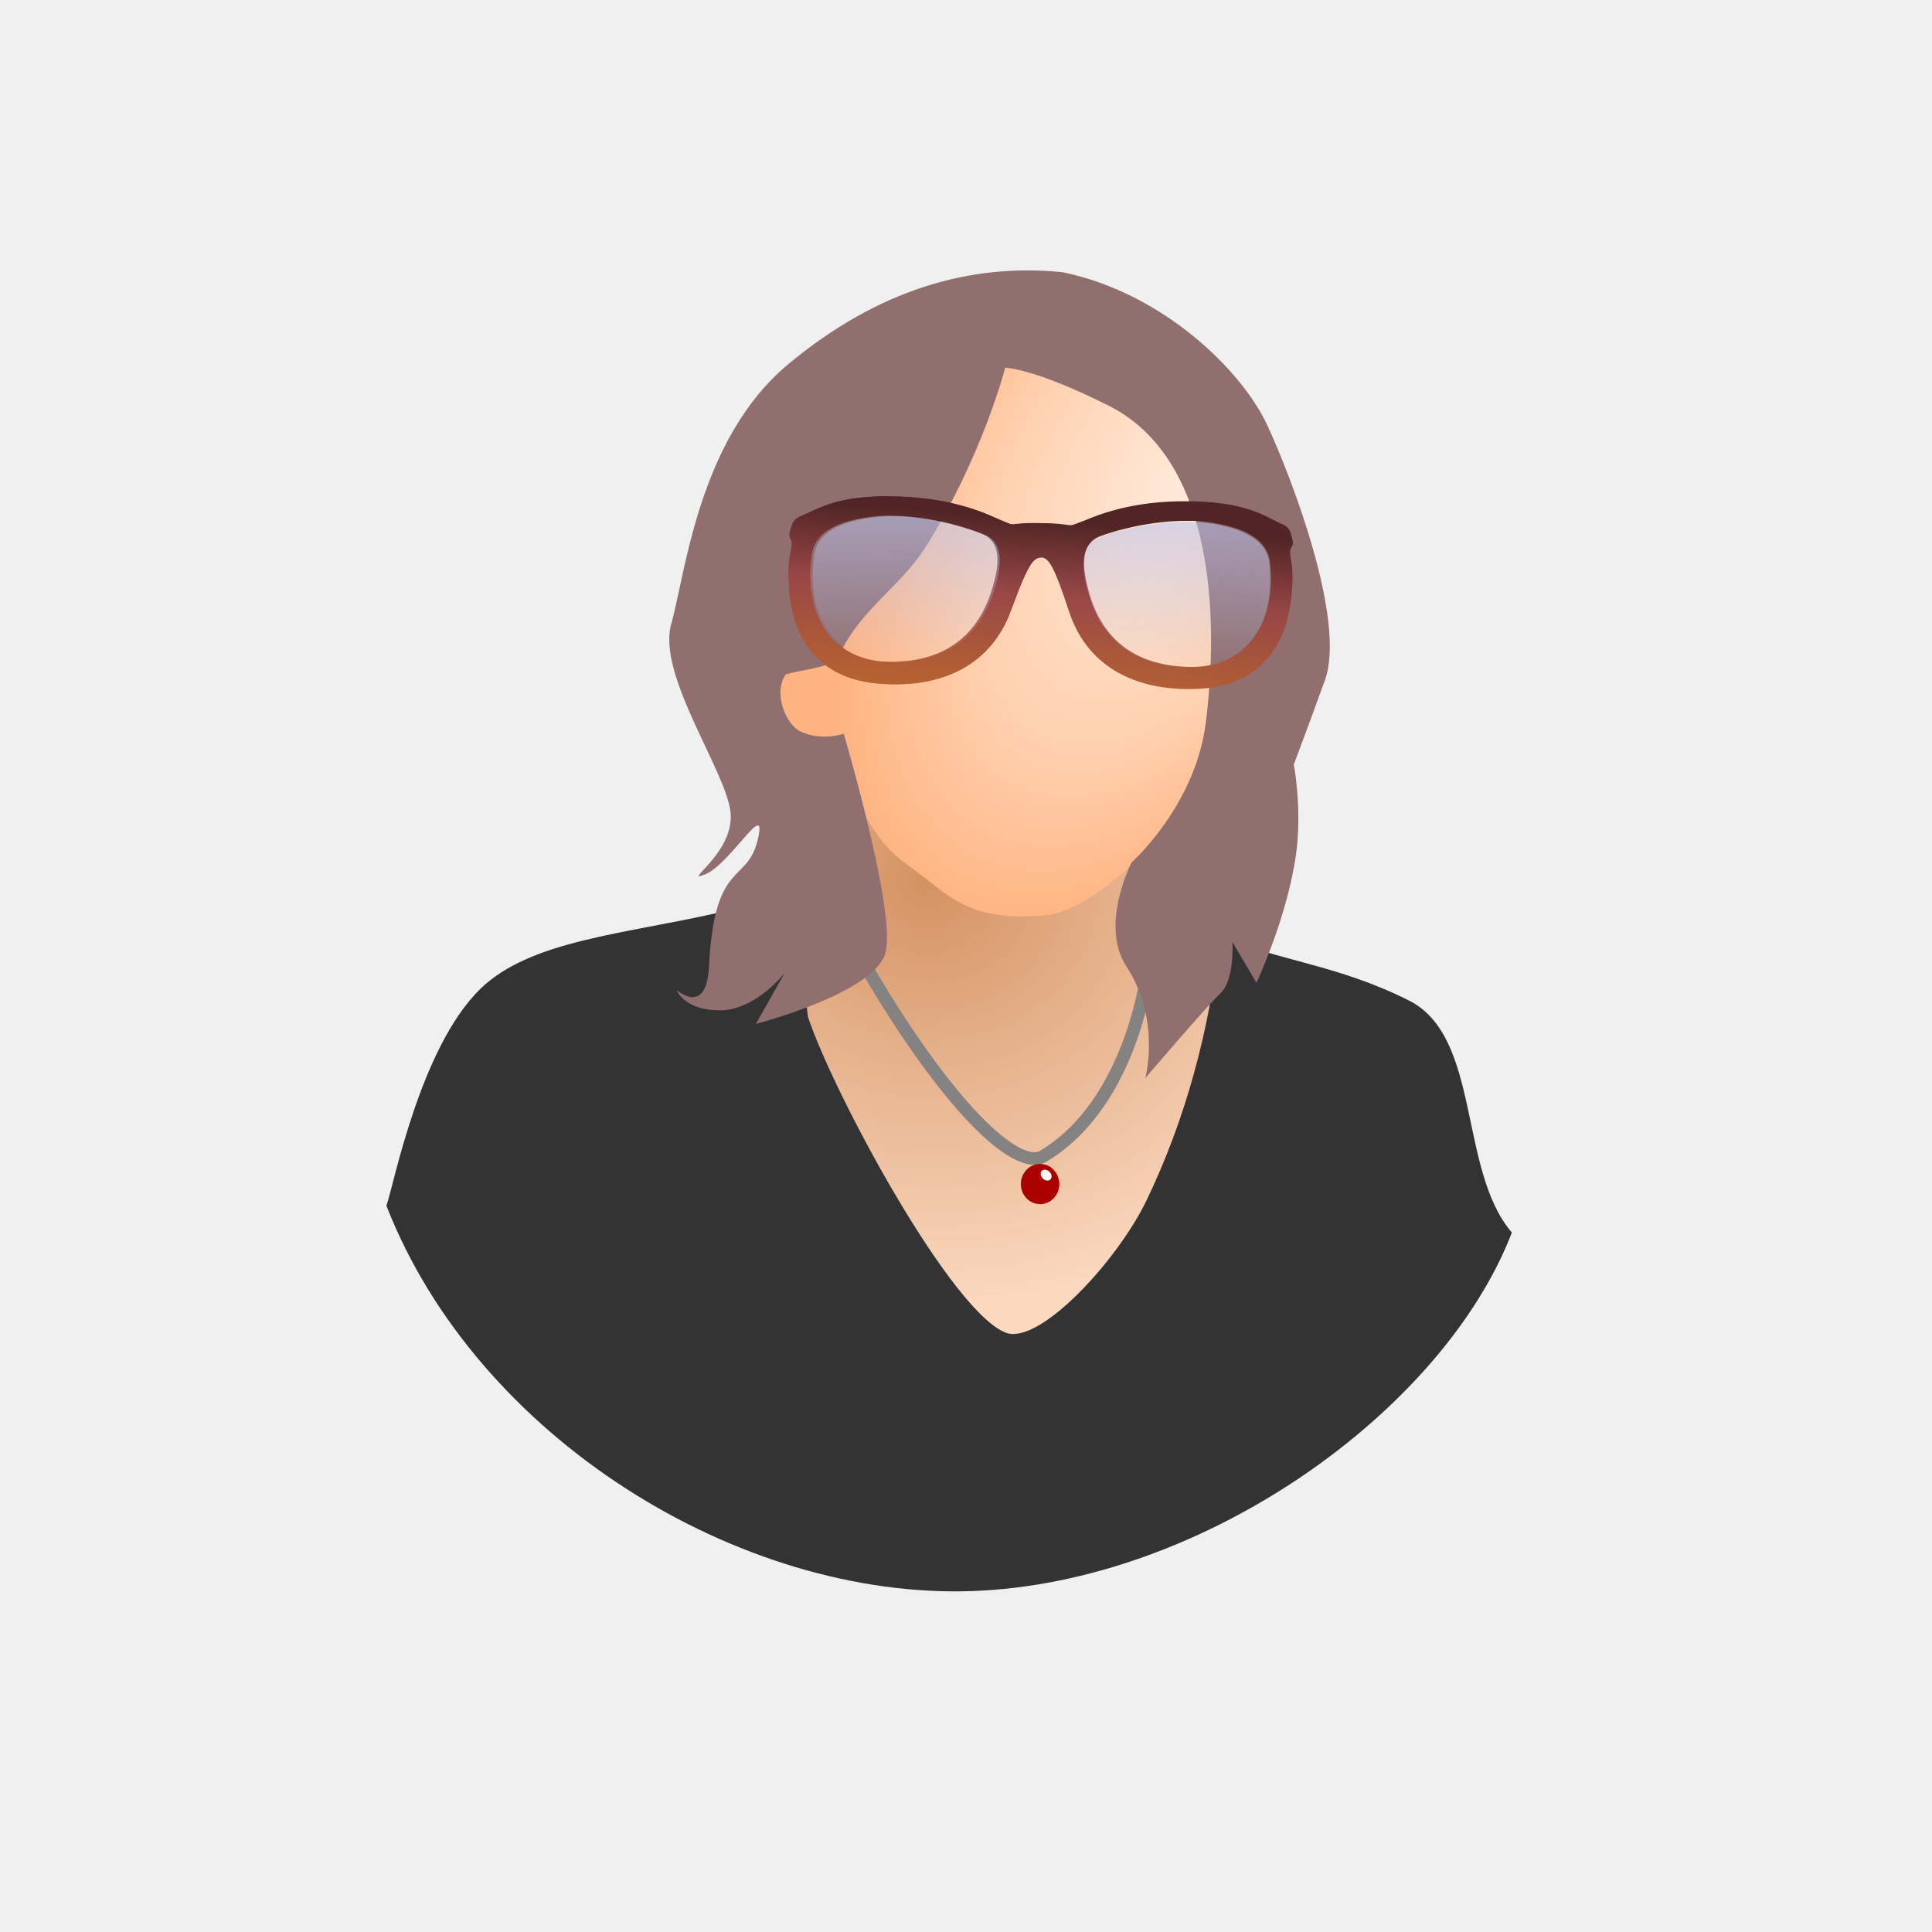
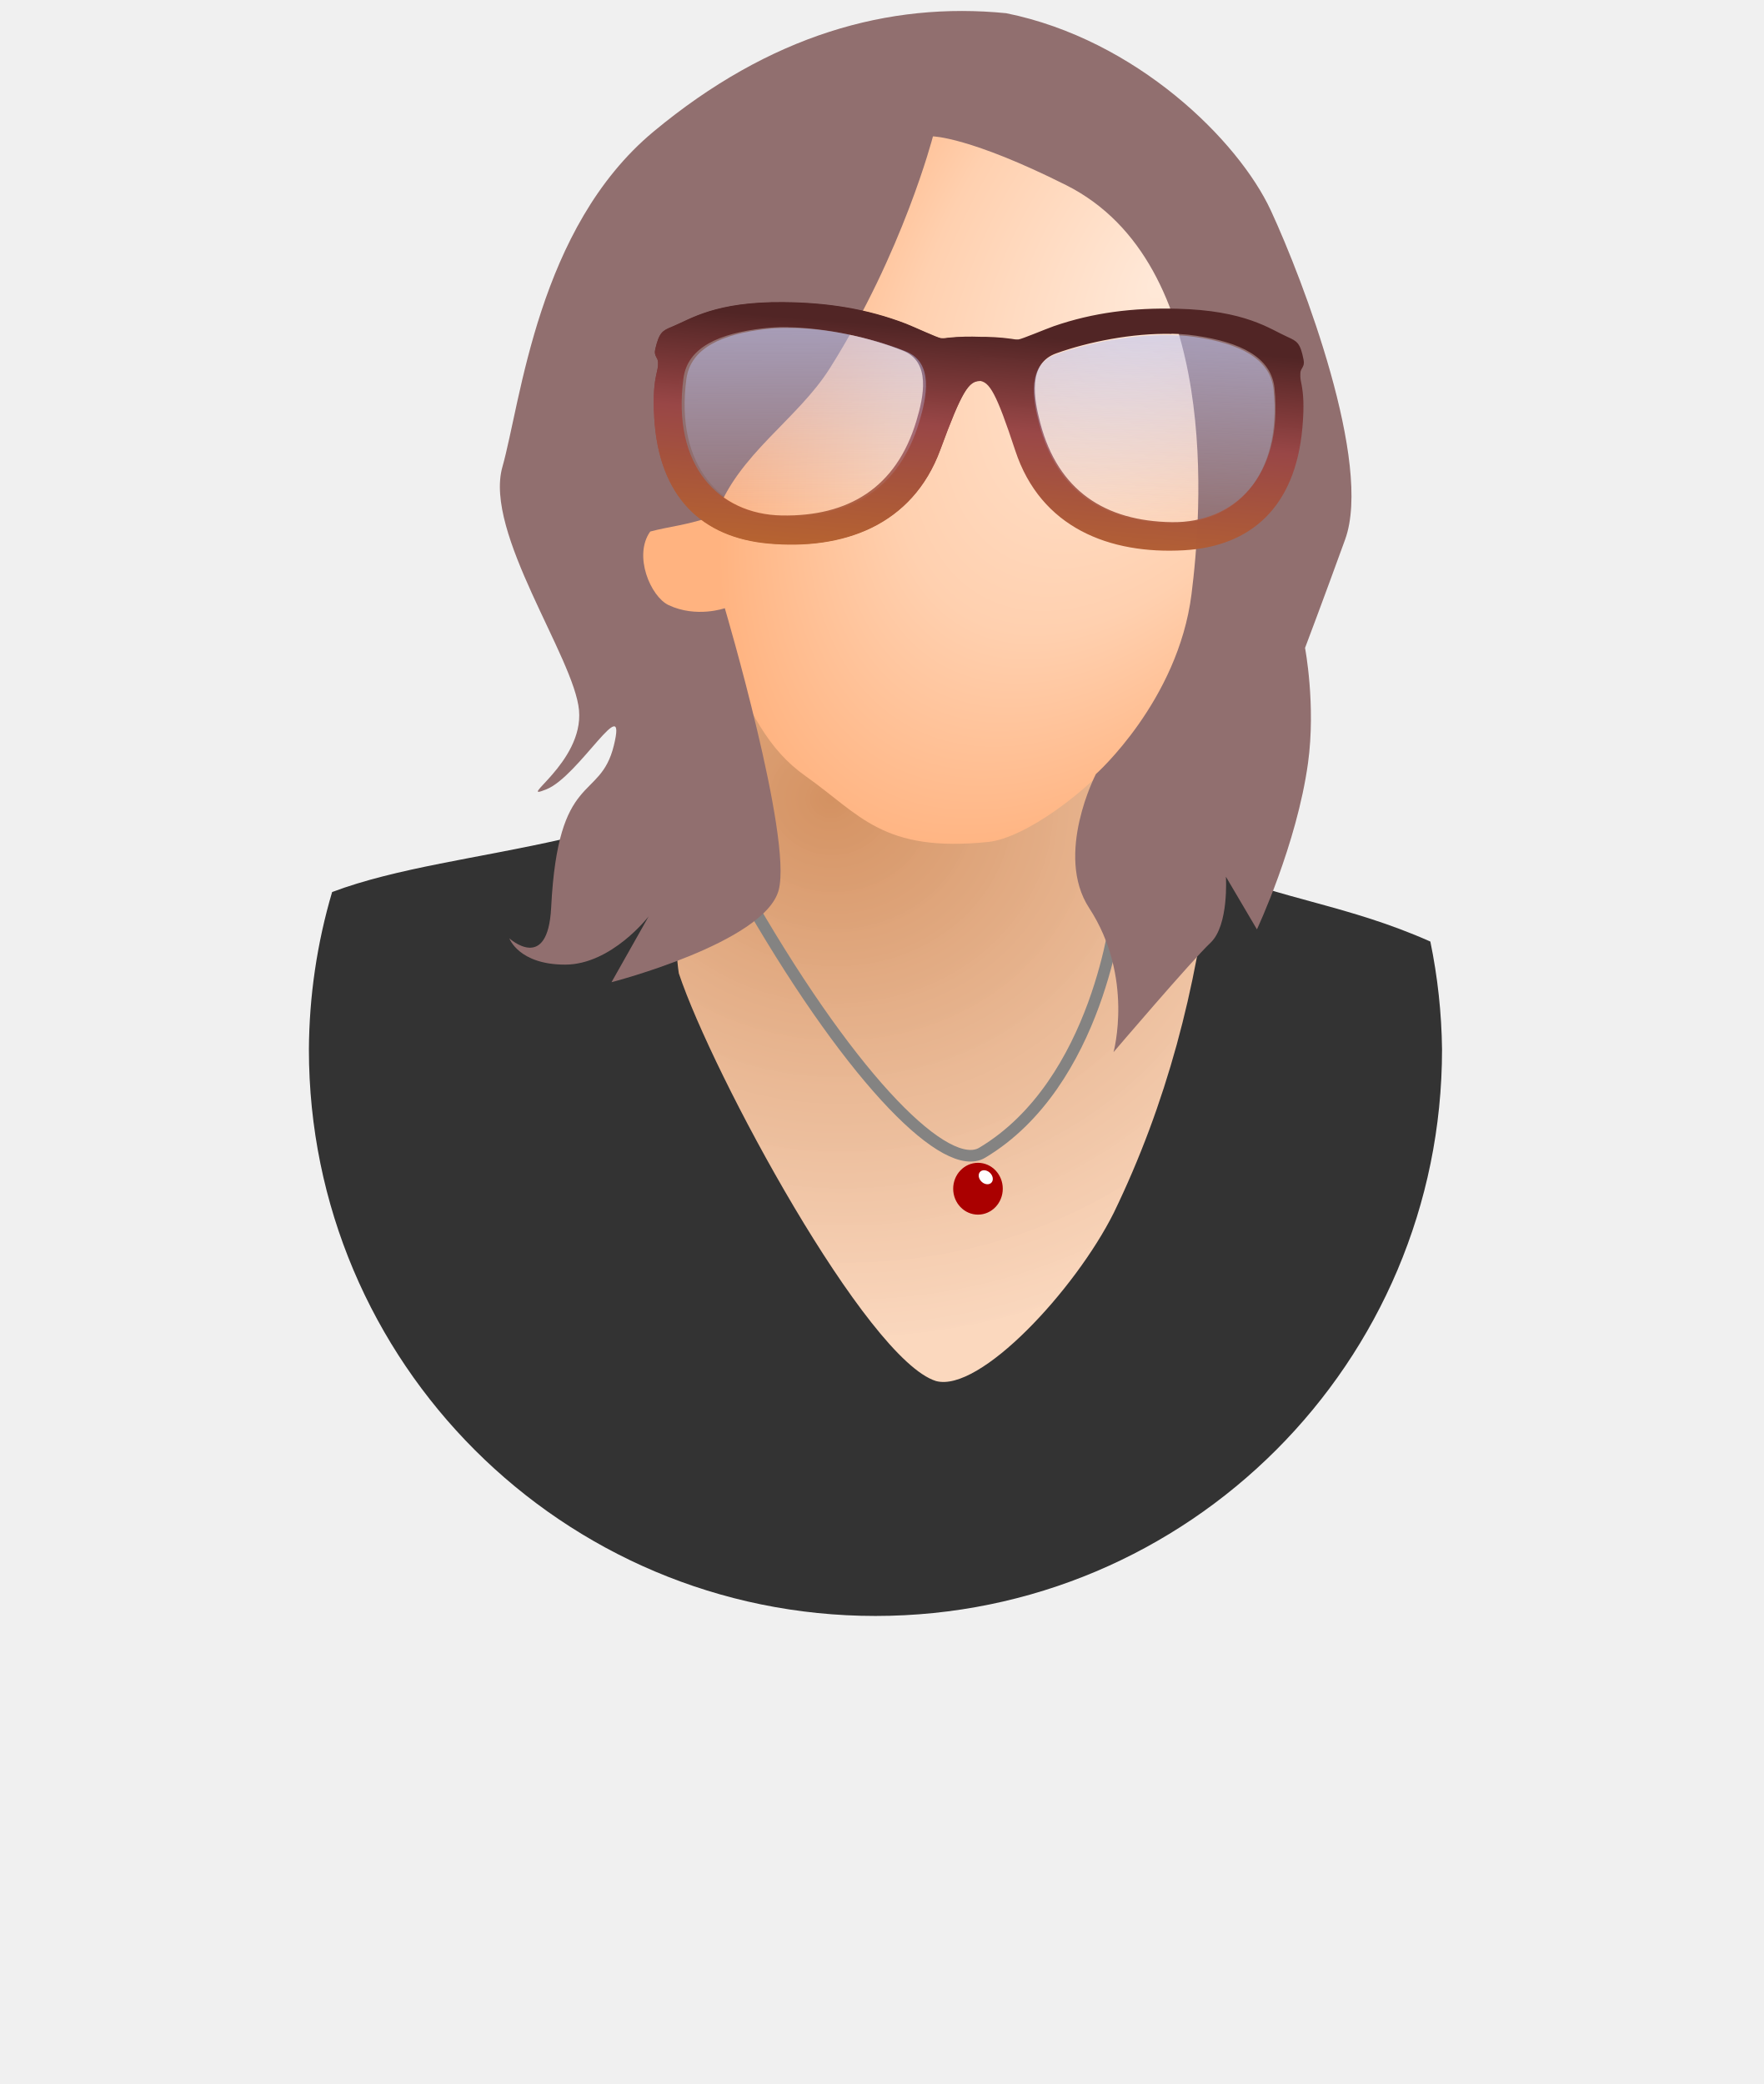
- <svg xmlns="http://www.w3.org/2000/svg" xmlns:xlink="http://www.w3.org/1999/xlink" width="110" height="110" viewBox="0 0 29.104 29.104" version="1.1" id="svg2787" xml:space="preserve">
+ <svg xmlns="http://www.w3.org/2000/svg" xmlns:xlink="http://www.w3.org/1999/xlink" width="110" height="130" viewBox="0 0 29.104 34.396" version="1.1" id="svg2787" xml:space="preserve">
  <defs id="defs2784">
    <rect x="5.88" y="-19.377" width="22.985" height="12.027" id="rect1" />
    <linearGradient id="linearGradient1">
      <stop style="stop-color:#d49262;stop-opacity:1;" offset="0" id="stop1" />
      <stop style="stop-color:#fbd6bb;stop-opacity:0.943;" offset="1" id="stop2" />
    </linearGradient>
    <linearGradient id="linearGradient26559">
      <stop style="stop-color:#ffe9d9;stop-opacity:1;" offset="0" id="stop26555" />
      <stop style="stop-color:#ffd0af;stop-opacity:1;" offset="0.608" id="stop26563" />
      <stop style="stop-color:#ffb380;stop-opacity:1;" offset="1" id="stop26557" />
    </linearGradient>
    <mask maskUnits="userSpaceOnUse" id="mask10222">
      <circle style="fill:#ffffff;fill-opacity:1;fill-rule:evenodd;stroke-width:0.224" id="circle10224" cx="13.229" cy="14.817" r="11" />
    </mask>
-     <radialGradient xlink:href="#linearGradient1" id="radialGradient2-3" cx="-13.077" cy="15.058" fx="-13.077" fy="15.058" r="5.211" gradientTransform="matrix(-0.3525487,1.729008,-1.863063,-0.3798829,9.257119,40.63777)" gradientUnits="userSpaceOnUse" />
-     <radialGradient xlink:href="#linearGradient26559" id="radialGradient26561-8-4-3-7" cx="50.035" cy="10.592" fx="50.035" fy="10.592" r="5.772" gradientTransform="matrix(-0.8942386,1.669439,0.931599,0.465422,26.26525,-85.10766)" gradientUnits="userSpaceOnUse" />
+     <radialGradient xlink:href="#linearGradient1" id="radialGradient2-3" cx="-13.077" cy="15.058" fx="-13.077" fy="15.058" r="5.211" gradientTransform="matrix(-0.3472058,1.665068,-1.834828,-0.3658347,36.79451,40.48146)" gradientUnits="userSpaceOnUse" />
+     <radialGradient xlink:href="#linearGradient26559" id="radialGradient26561-8-4-3-7" cx="50.035" cy="10.592" fx="50.035" fy="10.592" r="5.772" gradientTransform="matrix(-0.8806864,1.607702,0.9174806,0.4482104,53.54488,-80.61383)" gradientUnits="userSpaceOnUse" />
    <linearGradient id="linearGradient7">
      <stop style="stop-color:#512525;stop-opacity:1;" offset="0" id="stop7" />
      <stop style="stop-color:#994646;stop-opacity:0.992;" offset="0.425" id="stop9" />
      <stop style="stop-color:#b76331;stop-opacity:0.991;" offset="1" id="stop8" />
    </linearGradient>
    <linearGradient xlink:href="#linearGradient7" id="linearGradient11" gradientUnits="userSpaceOnUse" gradientTransform="matrix(0.08882218,-0.01084407,0.02590891,0.09290898,25.56818,11.17375)" x1="-78.831" y1="-70.426" x2="-85.387" y2="-34.024" />
    <linearGradient xlink:href="#linearGradient7" id="linearGradient2" gradientUnits="userSpaceOnUse" gradientTransform="matrix(0.08882218,-0.01084407,0.02590891,0.09290898,25.56818,11.17824)" x1="-78.831" y1="-70.426" x2="-85.387" y2="-34.024" />
    <linearGradient xlink:href="#linearGradient15" id="linearGradient16" x1="13.721" y1="5.472" x2="13.785" y2="8.472" gradientUnits="userSpaceOnUse" gradientTransform="translate(-0.4511896,0.5520869)" />
    <linearGradient id="linearGradient15">
      <stop style="stop-color:#b9c2f1;stop-opacity:1;" offset="0" id="stop15" />
      <stop style="stop-color:#b9c2f1;stop-opacity:0;" offset="1" id="stop16" />
    </linearGradient>
    <linearGradient xlink:href="#linearGradient15" id="linearGradient6" gradientUnits="userSpaceOnUse" gradientTransform="matrix(-1,0,0,1,32.39597,0.5645867)" x1="13.721" y1="5.472" x2="13.785" y2="8.472" />
+     <radialGradient xlink:href="#linearGradient1" id="radialGradient2-3-5" cx="-13.077" cy="15.058" fx="-13.077" fy="15.058" r="5.211" gradientTransform="matrix(-0.3525487,1.729008,-1.863063,-0.3798829,9.257119,40.63777)" gradientUnits="userSpaceOnUse" />
+     <radialGradient xlink:href="#linearGradient26559" id="radialGradient26561-8-4-3-7-8" cx="50.035" cy="10.592" fx="50.035" fy="10.592" r="5.772" gradientTransform="matrix(-0.8942386,1.669439,0.931599,0.465422,26.26525,-85.10766)" gradientUnits="userSpaceOnUse" />
+     <linearGradient xlink:href="#linearGradient7" id="linearGradient2-0" gradientUnits="userSpaceOnUse" gradientTransform="matrix(0.08882218,-0.01084407,0.02590891,0.09290898,25.56818,11.17824)" x1="-78.831" y1="-70.426" x2="-85.387" y2="-34.024" />
+     <linearGradient xlink:href="#linearGradient7" id="linearGradient11-6" gradientUnits="userSpaceOnUse" gradientTransform="matrix(0.08882218,-0.01084407,0.02590891,0.09290898,25.56818,11.17375)" x1="-78.831" y1="-70.426" x2="-85.387" y2="-34.024" />
+     <linearGradient xlink:href="#linearGradient15" id="linearGradient16-0" x1="13.721" y1="5.472" x2="13.785" y2="8.472" gradientUnits="userSpaceOnUse" gradientTransform="translate(-0.4511896,0.5520869)" />
+     <linearGradient xlink:href="#linearGradient15" id="linearGradient6-0" gradientUnits="userSpaceOnUse" gradientTransform="matrix(-1,0,0,1,32.39597,0.5645867)" x1="13.721" y1="5.472" x2="13.785" y2="8.472" />
  </defs>
  <g id="layer1">
-     <g id="g1" transform="matrix(0.7876553,0,0,0.7741444,4.866007,5.030338)" style="stroke-width:1.281">
-       <g id="g20718-3" transform="matrix(0.8853303,0,0,0.8808192,24.0856,-0.1708568)" style="stroke-width:1.134">
-         <path id="path13238-1-2-5-8-1-8" style="fill:url(#radialGradient2-3);fill-opacity:1;stroke:#000000;stroke-width:0;stroke-linecap:butt;stroke-linejoin:miter;stroke-dasharray:none;stroke-opacity:1" d="m -9.532,11.427 c 0.67,0.618 1.134,0.348 1.469,1.214 0.46,1.189 0.868,0.709 0.979,1.256 0.113,0.558 -0.348,1.377 -0.524,1.962 -0.349,1.159 -0.821,3.11 -1.25,4.063 -0.429,0.953 -2.14,2.355 -3.079,2.818 -0.939,0.463 -2.921,-1.054 -3.351,-1.028 -0.429,0.026 -1.064,-3.046 -1.305,-3.921 -0.241,-0.875 -1.716,-1.545 -0.268,-3.373 1.448,-1.828 0.766,-3.594 0.739,-3.929 -0.027,-0.335 0.969,0.241 1.156,0.447 0.188,0.206 0.956,1 2.076,1.468 0.988,0.413 1.807,0.228 2.087,-0.053 0.297,-0.297 1.432,-1.475 1.432,-1.475 z" />
-         <path style="fill:url(#radialGradient26561-8-4-3-7);fill-opacity:1;stroke:#000000;stroke-width:0;stroke-linecap:butt;stroke-linejoin:miter;stroke-dasharray:none;stroke-opacity:1" d="m -9.134,2.004 c 0.607,0.874 1.131,2.489 1.175,4.279 0.045,1.836 -0.054,3.505 -1.307,5.121 -0.593,0.764 -1.669,1.563 -2.277,1.627 -1.777,0.187 -2.15,-0.471 -3.06,-1.127 -0.641,-0.462 -0.939,-1.117 -1.349,-2.066 -0.096,-0.223 -0.156,-0.234 -0.252,-0.474 -0.039,-0.098 -0.065,-0.072 -0.396,-0.032 -0.205,0.025 -1.318,-1.362 -1.396,-1.765 -0.053,-0.275 1.748,-0.265 1.797,-0.414 0.531,-1.602 1.152,-1.268 1.303,-2.069 0.152,-0.801 1.1,-3.341 2.287,-4.233 1.482,0.138 2.488,0.279 3.474,1.153 z" id="path12892-7-4-9-0-9-2" />
-         <path id="path3866-5-8-8-7-7" mask="none" style="fill:#333333;fill-opacity:1;stroke:#000000;stroke-width:0;stroke-linecap:butt;stroke-linejoin:miter;stroke-dasharray:none;stroke-opacity:0" d="m -16.655,12.095 c 0,0 -0.213,0.466 -2.023,0.888 -2.033,0.474 -4.046,0.609 -5.122,1.674 -1.315,1.301 -1.883,4.375 -2.036,4.796 1.958,5.135 7.63,8.693 12.646,8.514 5.016,-0.179 10.191,-3.995 11.667,-7.921 -1.16,-1.378 -0.658,-4.325 -2.227,-5.128 -1.561,-0.799 -2.763,-0.853 -4.074,-1.428 -0.227,2.05 -0.729,4.029 -1.616,5.899 -0.646,1.32 -2.243,3.082 -2.978,2.883 -1.162,-0.371 -3.743,-5.251 -4.31,-6.987 -0.142,-0.944 0.073,-3.189 0.073,-3.189 z" />
-         <path style="fill:none;stroke:#848382;stroke-width:0.278;stroke-linecap:round;stroke-linejoin:miter;stroke-dasharray:none;stroke-opacity:1" d="m -9.384,14.188 c 0,0 -0.304,2.975 -2.261,4.171 -0.587,0.358 -2.115,-1.165 -3.866,-4.246" id="path27717-0-1-6-9" />
-         <path style="fill:#916f6f;stroke:#000000;stroke-width:0;stroke-linecap:butt;stroke-linejoin:miter;stroke-dasharray:none;stroke-opacity:1" d="m -11.242,-1.172 c 2.179,0.451 3.891,2.179 4.435,3.382 0.545,1.202 1.707,4.332 1.245,5.636 -0.38,1.072 -0.672,1.86 -0.672,1.86 0,0 0.184,0.977 0.05,1.973 -0.188,1.397 -0.856,2.85 -0.856,2.85 l -0.52,-0.901 c 0,0 0.053,0.831 -0.258,1.132 -0.311,0.301 -1.625,1.876 -1.625,1.876 0,0 0.348,-1.287 -0.408,-2.471 -0.585,-0.916 0.113,-2.295 0.113,-2.295 0,0 1.376,-1.251 1.602,-3.081 0.167,-1.351 0.518,-5.669 -2.102,-7.013 -1.615,-0.829 -2.23,-0.835 -2.23,-0.835 0,0 -0.501,1.985 -1.73,3.976 -0.543,0.881 -1.542,1.474 -1.906,2.517 -0.5,0.177 -0.776,0.189 -1.102,0.279 -0.288,0.413 0.007,1.115 0.308,1.261 0.467,0.225 0.942,0.053 0.942,0.053 0,0 1.136,3.93 0.903,4.832 -0.233,0.902 -2.801,1.578 -2.801,1.578 l 0.622,-1.127 c 0,0 -0.622,0.827 -1.401,0.827 -0.778,0 -0.934,-0.451 -0.934,-0.451 0,0 0.645,0.602 0.7,-0.526 0.117,-2.367 0.817,-1.804 1.05,-2.78 0.233,-0.977 -0.584,0.526 -1.128,0.751 -0.545,0.225 0.622,-0.451 0.545,-1.353 -0.078,-0.902 -1.595,-3.043 -1.284,-4.171 0.311,-1.127 0.589,-4.096 2.534,-5.749 1.945,-1.653 3.937,-2.229 5.908,-2.029 z" id="path26059-6-5-7-6" />
-         <g id="g27721-2-8-1-0" transform="matrix(-0.778065,0,0,0.7514212,31.86677,-2.70822)" style="stroke-width:1.373">
-           <ellipse style="fill:#aa0000;fill-opacity:1;fill-rule:evenodd;stroke-width:0.363" id="path11936-3-7-4-3-1-1" cx="56.013" cy="28.856" rx="0.534" ry="0.591" />
-           <ellipse style="fill:#ffffff;fill-rule:evenodd;stroke-width:0.363" id="path12898-2-3-7-8-0-5" cx="61.474" cy="-12.193" rx="0.135" ry="0.174" transform="matrix(0.7845642,0.6200476,-0.6245485,0.780986,0,0)" />
-         </g>
-       </g>
+     <path id="path13238-1-2-5-8-1-8" style="fill:url(#radialGradient2-3);fill-opacity:1;stroke:#000000;stroke-width:0;stroke-linecap:butt;stroke-linejoin:miter;stroke-dasharray:none;stroke-opacity:1" d="m 18.29,12.35 c 0.66,0.595 1.117,0.335 1.447,1.169 0.453,1.145 0.855,0.683 0.965,1.21 0.112,0.537 -0.342,1.326 -0.516,1.889 -0.343,1.116 -0.808,2.995 -1.231,3.912 -0.423,0.917 -2.108,2.267 -3.032,2.714 -0.924,0.446 -2.877,-1.015 -3.3,-0.99 -0.423,0.025 -1.047,-2.933 -1.285,-3.776 -0.238,-0.843 -1.69,-1.488 -0.264,-3.248 1.426,-1.76 0.754,-3.461 0.728,-3.784 -0.026,-0.322 0.954,0.232 1.139,0.431 0.185,0.198 0.941,0.963 2.045,1.414 0.973,0.398 1.779,0.22 2.056,-0.051 0.292,-0.286 1.41,-1.42 1.41,-1.42 z" />
+     <path style="fill:url(#radialGradient26561-8-4-3-7);fill-opacity:1;stroke:#000000;stroke-width:0;stroke-linecap:butt;stroke-linejoin:miter;stroke-dasharray:none;stroke-opacity:1" d="m 18.682,3.276 c 0.598,0.842 1.114,2.397 1.158,4.121 0.045,1.768 -0.053,3.376 -1.287,4.932 -0.584,0.736 -1.644,1.505 -2.242,1.567 -1.75,0.18 -2.118,-0.454 -3.014,-1.085 -0.631,-0.445 -0.925,-1.075 -1.329,-1.99 -0.095,-0.214 -0.153,-0.226 -0.248,-0.456 -0.039,-0.094 -0.064,-0.07 -0.39,-0.031 C 11.129,10.357 10.032,9.022 9.956,8.633 9.903,8.368 11.677,8.378 11.725,8.234 12.248,6.691 12.86,7.014 13.009,6.242 c 0.149,-0.771 1.083,-3.217 2.252,-4.077 1.459,0.132 2.45,0.269 3.421,1.111 z" id="path12892-7-4-9-0-9-2" />
+     <path id="path3866-5-8-8-7-7" mask="none" style="fill:#333333;fill-opacity:1;stroke:#000000;stroke-width:0;stroke-linecap:butt;stroke-linejoin:miter;stroke-dasharray:none;stroke-opacity:0" d="M 11.275 12.995 C 11.275 12.995 11.065 13.444 9.283 13.85 C 7.909 14.163 6.544 14.322 5.481 14.723 A 9.35 9.35 0 0 0 5.098 17.32 A 9.35 9.35 0 0 0 14.449 26.671 A 9.35 9.35 0 0 0 23.799 17.32 A 9.35 9.35 0 0 0 23.606 15.54 C 22.25 14.938 21.154 14.845 19.972 14.338 C 19.748 16.312 19.254 18.218 18.381 20.018 C 17.744 21.29 16.172 22.987 15.448 22.794 C 14.304 22.438 11.762 17.738 11.203 16.065 C 11.063 15.156 11.275 12.995 11.275 12.995 z " />
+     <path style="fill:none;stroke:#848382;stroke-width:0.192;stroke-linecap:round;stroke-linejoin:miter;stroke-dasharray:none;stroke-opacity:1" d="m 18.436,15.01 c 0,0 -0.3,2.865 -2.227,4.016 -0.578,0.345 -2.083,-1.122 -3.807,-4.089" id="path27717-0-1-6-9" />
+     <path style="fill:#916f6f;stroke:#000000;stroke-width:0;stroke-linecap:butt;stroke-linejoin:miter;stroke-dasharray:none;stroke-opacity:1" d="m 16.606,0.218 c 2.146,0.434 3.832,2.099 4.368,3.257 0.536,1.158 1.681,4.172 1.226,5.428 -0.374,1.032 -0.662,1.791 -0.662,1.791 0,0 0.181,0.941 0.049,1.9 -0.185,1.346 -0.843,2.745 -0.843,2.745 L 20.232,14.47 c 0,0 0.052,0.801 -0.254,1.09 -0.307,0.289 -1.601,1.806 -1.601,1.806 0,0 0.343,-1.239 -0.402,-2.38 -0.576,-0.882 0.111,-2.21 0.111,-2.21 0,0 1.355,-1.205 1.578,-2.967 C 19.829,8.507 20.174,4.35 17.594,3.055 16.003,2.257 15.397,2.251 15.397,2.251 c 0,0 -0.493,1.912 -1.703,3.829 -0.535,0.848 -1.518,1.419 -1.877,2.424 -0.492,0.171 -0.764,0.182 -1.086,0.269 -0.283,0.398 0.007,1.074 0.303,1.214 0.46,0.217 0.928,0.051 0.928,0.051 0,0 1.119,3.785 0.889,4.653 -0.23,0.868 -2.759,1.52 -2.759,1.52 l 0.613,-1.086 c 0,0 -0.613,0.796 -1.379,0.796 -0.766,0 -0.92,-0.434 -0.92,-0.434 0,0 0.635,0.58 0.69,-0.507 C 9.211,12.701 9.901,13.244 10.131,12.303 10.361,11.362 9.556,12.81 9.019,13.027 8.483,13.244 9.633,12.593 9.556,11.724 9.479,10.856 7.985,8.793 8.291,7.708 8.598,6.622 8.872,3.763 10.787,2.171 12.703,0.579 14.665,0.025 16.606,0.218 Z" id="path26059-6-5-7-6" />
+     <g id="g27721-2-8-1-0" transform="matrix(-0.7662735,0,0,0.7236332,59.06151,-1.261577)" style="stroke-width:0.972">
+       <ellipse style="fill:#aa0000;fill-opacity:1;fill-rule:evenodd;stroke-width:0.257" id="path11936-3-7-4-3-1-1" cx="56.013" cy="28.856" rx="0.534" ry="0.591" />
+       <ellipse style="fill:#ffffff;fill-rule:evenodd;stroke-width:0.257" id="path12898-2-3-7-8-0-5" cx="61.474" cy="-12.193" rx="0.135" ry="0.174" transform="matrix(0.7845642,0.6200476,-0.6245485,0.780986,0,0)" />
    </g>
-     <g id="g6" transform="matrix(0.7740345,0.01304384,-0.01304384,0.7740345,3.416683,2.959815)" style="stroke-width:1.292">
-       <g id="g16" transform="translate(-0.4706588,0.5554823)" style="stroke-width:1.292">
+     <g id="g6" transform="matrix(1.093167,0.01842179,-0.01842179,1.093167,-1.162114,-1.390902)" style="stroke-width:0.915">
+       <g id="g16" transform="translate(-0.4706588,0.5554823)" style="stroke-width:0.915">
        <path id="path1-1" style="fill:url(#linearGradient2);fill-opacity:1;stroke:#777777;stroke-width:0;stroke-linecap:round" d="m 13.461,5.064 c -1.038,0.008 -1.4,0.279 -1.678,0.398 -0.147,0.063 -0.193,0.088 -0.249,0.34 -0.025,0.112 0.044,0.123 0.045,0.204 0.001,0.081 -0.006,0.095 -0.022,0.176 -0.026,0.125 -0.048,0.302 -0.022,0.653 0.089,1.203 0.756,1.799 1.754,1.873 1.122,0.083 2.169,-0.301 2.573,-1.461 0.314,-0.901 0.413,-1.042 0.581,-1.046 l -0.032,-0.662 c -0.133,-0.004 -0.285,3.094e-4 -0.461,0.022 -0.035,0.004 -0.06,0.013 -0.109,0.008 -0.048,-0.004 -0.418,-0.168 -0.529,-0.209 -0.595,-0.217 -1.195,-0.3 -1.853,-0.295 z m 0.066,0.329 c 0.61,-0.002 1.297,0.147 1.789,0.333 0.458,0.166 0.345,0.722 0.238,1.1 -0.295,1.047 -1.035,1.512 -2.08,1.511 -0.979,-0.002 -1.728,-0.747 -1.569,-2.116 0.057,-0.49 0.55,-0.713 1.236,-0.803 0.086,-0.011 0.174,-0.019 0.266,-0.022 0.04,-0.002 0.08,-0.002 0.121,-0.003 z" />
        <path id="path1-1-6" style="fill:url(#linearGradient11);fill-opacity:1;stroke:#777777;stroke-width:0;stroke-linecap:round" d="m 13.461,5.059 c -1.038,0.008 -1.4,0.279 -1.678,0.398 -0.147,0.063 -0.193,0.088 -0.249,0.34 -0.025,0.112 0.044,0.123 0.045,0.204 0.001,0.081 -0.006,0.095 -0.022,0.176 -0.026,0.125 -0.048,0.302 -0.022,0.653 0.089,1.203 0.756,1.799 1.754,1.873 1.122,0.083 2.169,-0.301 2.573,-1.461 0.304,-0.873 0.407,-1.033 0.566,-1.045 0.159,0.012 0.261,0.172 0.565,1.045 0.404,1.16 1.452,1.544 2.573,1.461 0.998,-0.074 1.666,-0.67 1.754,-1.873 0.026,-0.351 0.003,-0.528 -0.022,-0.653 -0.017,-0.081 -0.023,-0.095 -0.022,-0.176 0.001,-0.081 0.07,-0.092 0.045,-0.204 C 21.267,5.545 21.221,5.52 21.074,5.457 20.796,5.338 20.434,5.067 19.396,5.059 h -5.17e-4 c -0.658,-0.005 -1.258,0.078 -1.853,0.295 -0.11,0.04 -0.48,0.204 -0.529,0.209 -0.048,0.004 -0.074,-0.004 -0.109,-0.008 -0.169,-0.021 -0.346,-0.025 -0.477,-0.022 -0.132,-0.003 -0.308,0.001 -0.478,0.022 -0.035,0.004 -0.06,0.013 -0.109,0.008 -0.048,-0.004 -0.418,-0.168 -0.529,-0.209 C 14.718,5.137 14.118,5.054 13.461,5.059 Z m 0.073,0.379 c 0.589,-0.002 1.254,0.142 1.729,0.321 0.442,0.16 0.332,0.697 0.229,1.062 -0.285,1.011 -1,1.461 -2.01,1.459 -0.946,-0.002 -1.669,-0.721 -1.516,-2.044 0.055,-0.473 0.531,-0.688 1.194,-0.776 0.083,-0.011 0.169,-0.018 0.257,-0.022 0.039,-0.001 0.077,-0.002 0.116,-0.002 z m 5.789,0 c 0.039,1.5e-4 0.078,5.87e-4 0.116,0.002 0.088,0.003 0.174,0.011 0.257,0.022 0.663,0.087 1.139,0.302 1.194,0.776 0.153,1.322 -0.57,2.042 -1.516,2.044 -1.01,0.002 -1.725,-0.448 -2.01,-1.459 -0.103,-0.366 -0.213,-0.902 0.229,-1.062 0.475,-0.18 1.14,-0.324 1.729,-0.321 z" />
      </g>
      <path style="opacity:0.55;fill:url(#linearGradient16);fill-opacity:1;stroke:#777777;stroke-width:0;stroke-linecap:round" d="m 12.991,6.005 c 0.616,-0.024 1.338,0.127 1.845,0.319 0.442,0.16 0.333,0.697 0.23,1.062 -0.285,1.011 -1,1.461 -2.01,1.459 -0.946,-0.002 -1.669,-0.721 -1.516,-2.044 0.055,-0.473 0.531,-0.689 1.194,-0.776 0.083,-0.011 0.169,-0.018 0.257,-0.021 z" id="path6-0" />
      <path style="opacity:0.55;fill:url(#linearGradient6);fill-opacity:1;stroke:#777777;stroke-width:0;stroke-linecap:round" d="m 18.954,6.017 c -0.616,-0.024 -1.338,0.127 -1.845,0.319 -0.442,0.16 -0.333,0.697 -0.23,1.062 0.285,1.011 1,1.461 2.01,1.459 0.946,-0.002 1.669,-0.721 1.516,-2.044 -0.055,-0.473 -0.531,-0.689 -1.194,-0.776 -0.083,-0.011 -0.169,-0.018 -0.257,-0.021 z" id="path6-0-5" />
    </g>
-     <text xml:space="preserve" transform="scale(0.2645833)" id="text1" style="font-family:Constantia;-inkscape-font-specification:Constantia;white-space:pre;shape-inside:url(#rect1);display:inline;fill:#6af0fa;stroke:#ffffff;stroke-width:0;stroke-linecap:round" />
+     <g id="g2-4" transform="matrix(1.412298,0,0,1.412298,-55.38557,-21.70115)" style="stroke-width:0.708">
+       <g id="g1-4" transform="matrix(0.7876553,0,0,0.7741444,4.866007,5.030338)" style="stroke-width:0.907">
+         <g id="g20718-3-7" transform="matrix(0.8853303,0,0,0.8808192,24.0856,-0.1708568)" style="stroke-width:0.803">
+           <path id="path13238-1-2-5-8-1-8-0" style="fill:url(#radialGradient2-3-5);fill-opacity:1;stroke:#000000;stroke-width:0;stroke-linecap:butt;stroke-linejoin:miter;stroke-dasharray:none;stroke-opacity:1" d="m -9.532,11.427 c 0.67,0.618 1.134,0.348 1.469,1.214 0.46,1.189 0.868,0.709 0.979,1.256 0.113,0.558 -0.348,1.377 -0.524,1.962 -0.349,1.159 -0.821,3.11 -1.25,4.063 -0.429,0.953 -2.14,2.355 -3.079,2.818 -0.939,0.463 -2.921,-1.054 -3.351,-1.028 -0.429,0.026 -1.064,-3.046 -1.305,-3.921 -0.241,-0.875 -1.716,-1.545 -0.268,-3.373 1.448,-1.828 0.766,-3.594 0.739,-3.929 -0.027,-0.335 0.969,0.241 1.156,0.447 0.188,0.206 0.956,1 2.076,1.468 0.988,0.413 1.807,0.228 2.087,-0.053 0.297,-0.297 1.432,-1.475 1.432,-1.475 z" />
+           <path style="fill:url(#radialGradient26561-8-4-3-7-8);fill-opacity:1;stroke:#000000;stroke-width:0;stroke-linecap:butt;stroke-linejoin:miter;stroke-dasharray:none;stroke-opacity:1" d="m -9.134,2.004 c 0.607,0.874 1.131,2.489 1.175,4.279 0.045,1.836 -0.054,3.505 -1.307,5.121 -0.593,0.764 -1.669,1.563 -2.277,1.627 -1.777,0.187 -2.15,-0.471 -3.06,-1.127 -0.641,-0.462 -0.939,-1.117 -1.349,-2.066 -0.096,-0.223 -0.156,-0.234 -0.252,-0.474 -0.039,-0.098 -0.065,-0.072 -0.396,-0.032 -0.205,0.025 -1.318,-1.362 -1.396,-1.765 -0.053,-0.275 1.748,-0.265 1.797,-0.414 0.531,-1.602 1.152,-1.268 1.303,-2.069 0.152,-0.801 1.1,-3.341 2.287,-4.233 1.482,0.138 2.488,0.279 3.474,1.153 z" id="path12892-7-4-9-0-9-2-5" />
+           <path id="path3866-5-8-8-7-7-3" mask="none" style="fill:#333333;fill-opacity:1;stroke:#000000;stroke-width:0;stroke-linecap:butt;stroke-linejoin:miter;stroke-dasharray:none;stroke-opacity:0" d="m -16.655,12.095 c 0,0 -0.213,0.466 -2.023,0.888 -2.033,0.474 -4.046,0.609 -5.122,1.674 -1.315,1.301 -1.883,4.375 -2.036,4.796 1.958,5.135 6.733,8.508 12.646,8.514 5.912,0.005 10.344,-3.891 11.819,-7.817 -1.16,-1.378 -0.81,-4.429 -2.379,-5.232 -1.561,-0.799 -2.763,-0.853 -4.074,-1.428 -0.227,2.05 -0.729,4.029 -1.616,5.899 -0.646,1.32 -2.243,3.082 -2.978,2.883 -1.162,-0.371 -3.743,-5.251 -4.31,-6.987 -0.142,-0.944 0.073,-3.189 0.073,-3.189 z" />
+           <path style="fill:none;stroke:#848382;stroke-width:0.197;stroke-linecap:round;stroke-linejoin:miter;stroke-dasharray:none;stroke-opacity:1" d="m -9.384,14.188 c 0,0 -0.304,2.975 -2.261,4.171 -0.587,0.358 -2.115,-1.165 -3.866,-4.246" id="path27717-0-1-6-9-0" />
+           <path style="fill:#916f6f;stroke:#000000;stroke-width:0;stroke-linecap:butt;stroke-linejoin:miter;stroke-dasharray:none;stroke-opacity:1" d="m -11.242,-1.172 c 2.179,0.451 3.891,2.179 4.435,3.382 0.545,1.202 1.707,4.332 1.245,5.636 -0.38,1.072 -0.672,1.86 -0.672,1.86 0,0 0.184,0.977 0.05,1.973 -0.188,1.397 -0.856,2.85 -0.856,2.85 l -0.52,-0.901 c 0,0 0.053,0.831 -0.258,1.132 -0.311,0.301 -1.625,1.876 -1.625,1.876 0,0 0.348,-1.287 -0.408,-2.471 -0.585,-0.916 0.113,-2.295 0.113,-2.295 0,0 1.376,-1.251 1.602,-3.081 0.167,-1.351 0.518,-5.669 -2.102,-7.013 -1.615,-0.829 -2.23,-0.835 -2.23,-0.835 0,0 -0.501,1.985 -1.73,3.976 -0.543,0.881 -1.542,1.474 -1.906,2.517 -0.5,0.177 -0.776,0.189 -1.102,0.279 -0.288,0.413 0.007,1.115 0.308,1.261 0.467,0.225 0.942,0.053 0.942,0.053 0,0 1.136,3.93 0.903,4.832 -0.233,0.902 -2.801,1.578 -2.801,1.578 l 0.622,-1.127 c 0,0 -0.622,0.827 -1.401,0.827 -0.778,0 -0.934,-0.451 -0.934,-0.451 0,0 0.645,0.602 0.7,-0.526 0.117,-2.367 0.817,-1.804 1.05,-2.78 0.233,-0.977 -0.584,0.526 -1.128,0.751 -0.545,0.225 0.622,-0.451 0.545,-1.353 -0.078,-0.902 -1.595,-3.043 -1.284,-4.171 0.311,-1.127 0.589,-4.096 2.534,-5.749 1.945,-1.653 3.937,-2.229 5.908,-2.029 z" id="path26059-6-5-7-6-2" />
+           <g id="g27721-2-8-1-0-7" transform="matrix(-0.778065,0,0,0.7514212,31.86677,-2.70822)" style="stroke-width:0.972">
+             <ellipse style="fill:#aa0000;fill-opacity:1;fill-rule:evenodd;stroke-width:0.257" id="path11936-3-7-4-3-1-1-7" cx="56.013" cy="28.856" rx="0.534" ry="0.591" />
+             <ellipse style="fill:#ffffff;fill-rule:evenodd;stroke-width:0.257" id="path12898-2-3-7-8-0-5-6" cx="61.474" cy="-12.193" rx="0.135" ry="0.174" transform="matrix(0.7845642,0.6200476,-0.6245485,0.780986,0,0)" />
+           </g>
+         </g>
+       </g>
+       <g id="g6-3" transform="matrix(0.7740345,0.01304384,-0.01304384,0.7740345,3.416683,2.959815)" style="stroke-width:0.915">
+         <g id="g16-9" transform="translate(-0.4706588,0.5554823)" style="stroke-width:0.915">
+           <path id="path1-1-1" style="fill:url(#linearGradient2-0);fill-opacity:1;stroke:#777777;stroke-width:0;stroke-linecap:round" d="m 13.461,5.064 c -1.038,0.008 -1.4,0.279 -1.678,0.398 -0.147,0.063 -0.193,0.088 -0.249,0.34 -0.025,0.112 0.044,0.123 0.045,0.204 0.001,0.081 -0.006,0.095 -0.022,0.176 -0.026,0.125 -0.048,0.302 -0.022,0.653 0.089,1.203 0.756,1.799 1.754,1.873 1.122,0.083 2.169,-0.301 2.573,-1.461 0.314,-0.901 0.413,-1.042 0.581,-1.046 l -0.032,-0.662 c -0.133,-0.004 -0.285,3.094e-4 -0.461,0.022 -0.035,0.004 -0.06,0.013 -0.109,0.008 -0.048,-0.004 -0.418,-0.168 -0.529,-0.209 -0.595,-0.217 -1.195,-0.3 -1.853,-0.295 z m 0.066,0.329 c 0.61,-0.002 1.297,0.147 1.789,0.333 0.458,0.166 0.345,0.722 0.238,1.1 -0.295,1.047 -1.035,1.512 -2.08,1.511 -0.979,-0.002 -1.728,-0.747 -1.569,-2.116 0.057,-0.49 0.55,-0.713 1.236,-0.803 0.086,-0.011 0.174,-0.019 0.266,-0.022 0.04,-0.002 0.08,-0.002 0.121,-0.003 z" />
+           <path id="path1-1-6-4" style="fill:url(#linearGradient11-6);fill-opacity:1;stroke:#777777;stroke-width:0;stroke-linecap:round" d="m 13.461,5.059 c -1.038,0.008 -1.4,0.279 -1.678,0.398 -0.147,0.063 -0.193,0.088 -0.249,0.34 -0.025,0.112 0.044,0.123 0.045,0.204 0.001,0.081 -0.006,0.095 -0.022,0.176 -0.026,0.125 -0.048,0.302 -0.022,0.653 0.089,1.203 0.756,1.799 1.754,1.873 1.122,0.083 2.169,-0.301 2.573,-1.461 0.304,-0.873 0.407,-1.033 0.566,-1.045 0.159,0.012 0.261,0.172 0.565,1.045 0.404,1.16 1.452,1.544 2.573,1.461 0.998,-0.074 1.666,-0.67 1.754,-1.873 0.026,-0.351 0.003,-0.528 -0.022,-0.653 -0.017,-0.081 -0.023,-0.095 -0.022,-0.176 0.001,-0.081 0.07,-0.092 0.045,-0.204 C 21.267,5.545 21.221,5.52 21.074,5.457 20.796,5.338 20.434,5.067 19.396,5.059 h -5.17e-4 c -0.658,-0.005 -1.258,0.078 -1.853,0.295 -0.11,0.04 -0.48,0.204 -0.529,0.209 -0.048,0.004 -0.074,-0.004 -0.109,-0.008 -0.169,-0.021 -0.346,-0.025 -0.477,-0.022 -0.132,-0.003 -0.308,0.001 -0.478,0.022 -0.035,0.004 -0.06,0.013 -0.109,0.008 -0.048,-0.004 -0.418,-0.168 -0.529,-0.209 C 14.718,5.137 14.118,5.054 13.461,5.059 Z m 0.073,0.379 c 0.589,-0.002 1.254,0.142 1.729,0.321 0.442,0.16 0.332,0.697 0.229,1.062 -0.285,1.011 -1,1.461 -2.01,1.459 -0.946,-0.002 -1.669,-0.721 -1.516,-2.044 0.055,-0.473 0.531,-0.688 1.194,-0.776 0.083,-0.011 0.169,-0.018 0.257,-0.022 0.039,-0.001 0.077,-0.002 0.116,-0.002 z m 5.789,0 c 0.039,1.5e-4 0.078,5.87e-4 0.116,0.002 0.088,0.003 0.174,0.011 0.257,0.022 0.663,0.087 1.139,0.302 1.194,0.776 0.153,1.322 -0.57,2.042 -1.516,2.044 -1.01,0.002 -1.725,-0.448 -2.01,-1.459 -0.103,-0.366 -0.213,-0.902 0.229,-1.062 0.475,-0.18 1.14,-0.324 1.729,-0.321 z" />
+         </g>
+         <path style="opacity:0.55;fill:url(#linearGradient16-0);fill-opacity:1;stroke:#777777;stroke-width:0;stroke-linecap:round" d="m 12.991,6.005 c 0.616,-0.024 1.338,0.127 1.845,0.319 0.442,0.16 0.333,0.697 0.23,1.062 -0.285,1.011 -1,1.461 -2.01,1.459 -0.946,-0.002 -1.669,-0.721 -1.516,-2.044 0.055,-0.473 0.531,-0.689 1.194,-0.776 0.083,-0.011 0.169,-0.018 0.257,-0.021 z" id="path6-0-4" />
+         <path style="opacity:0.55;fill:url(#linearGradient6-0);fill-opacity:1;stroke:#777777;stroke-width:0;stroke-linecap:round" d="m 18.954,6.017 c -0.616,-0.024 -1.338,0.127 -1.845,0.319 -0.442,0.16 -0.333,0.697 -0.23,1.062 0.285,1.011 1,1.461 2.01,1.459 0.946,-0.002 1.669,-0.721 1.516,-2.044 -0.055,-0.473 -0.531,-0.689 -1.194,-0.776 -0.083,-0.011 -0.169,-0.018 -0.257,-0.021 z" id="path6-0-5-7" />
+       </g>
+     </g>
+     <text xml:space="preserve" transform="matrix(0.2645833,0,0,0.2645833,0,2.645745)" id="text1" style="font-family:Constantia;-inkscape-font-specification:Constantia;white-space:pre;shape-inside:url(#rect1);display:inline;fill:#6af0fa;stroke:#ffffff;stroke-width:0;stroke-linecap:round" />
+     <path id="rect2" style="opacity:0.713;fill:#00ff00;stroke:#ffffff;stroke-width:0;stroke-dasharray:none" d="M -28.854,50.179 V 70.68 H 14.148 V 50.179 H -3.622 a 9.35,9.35 0 0 1 0.219,2 9.35,9.35 0 0 1 -9.35,9.35 9.35,9.35 0 0 1 -9.35,-9.35 9.35,9.35 0 0 1 0.241,-2 z" />
  </g>
</svg>
